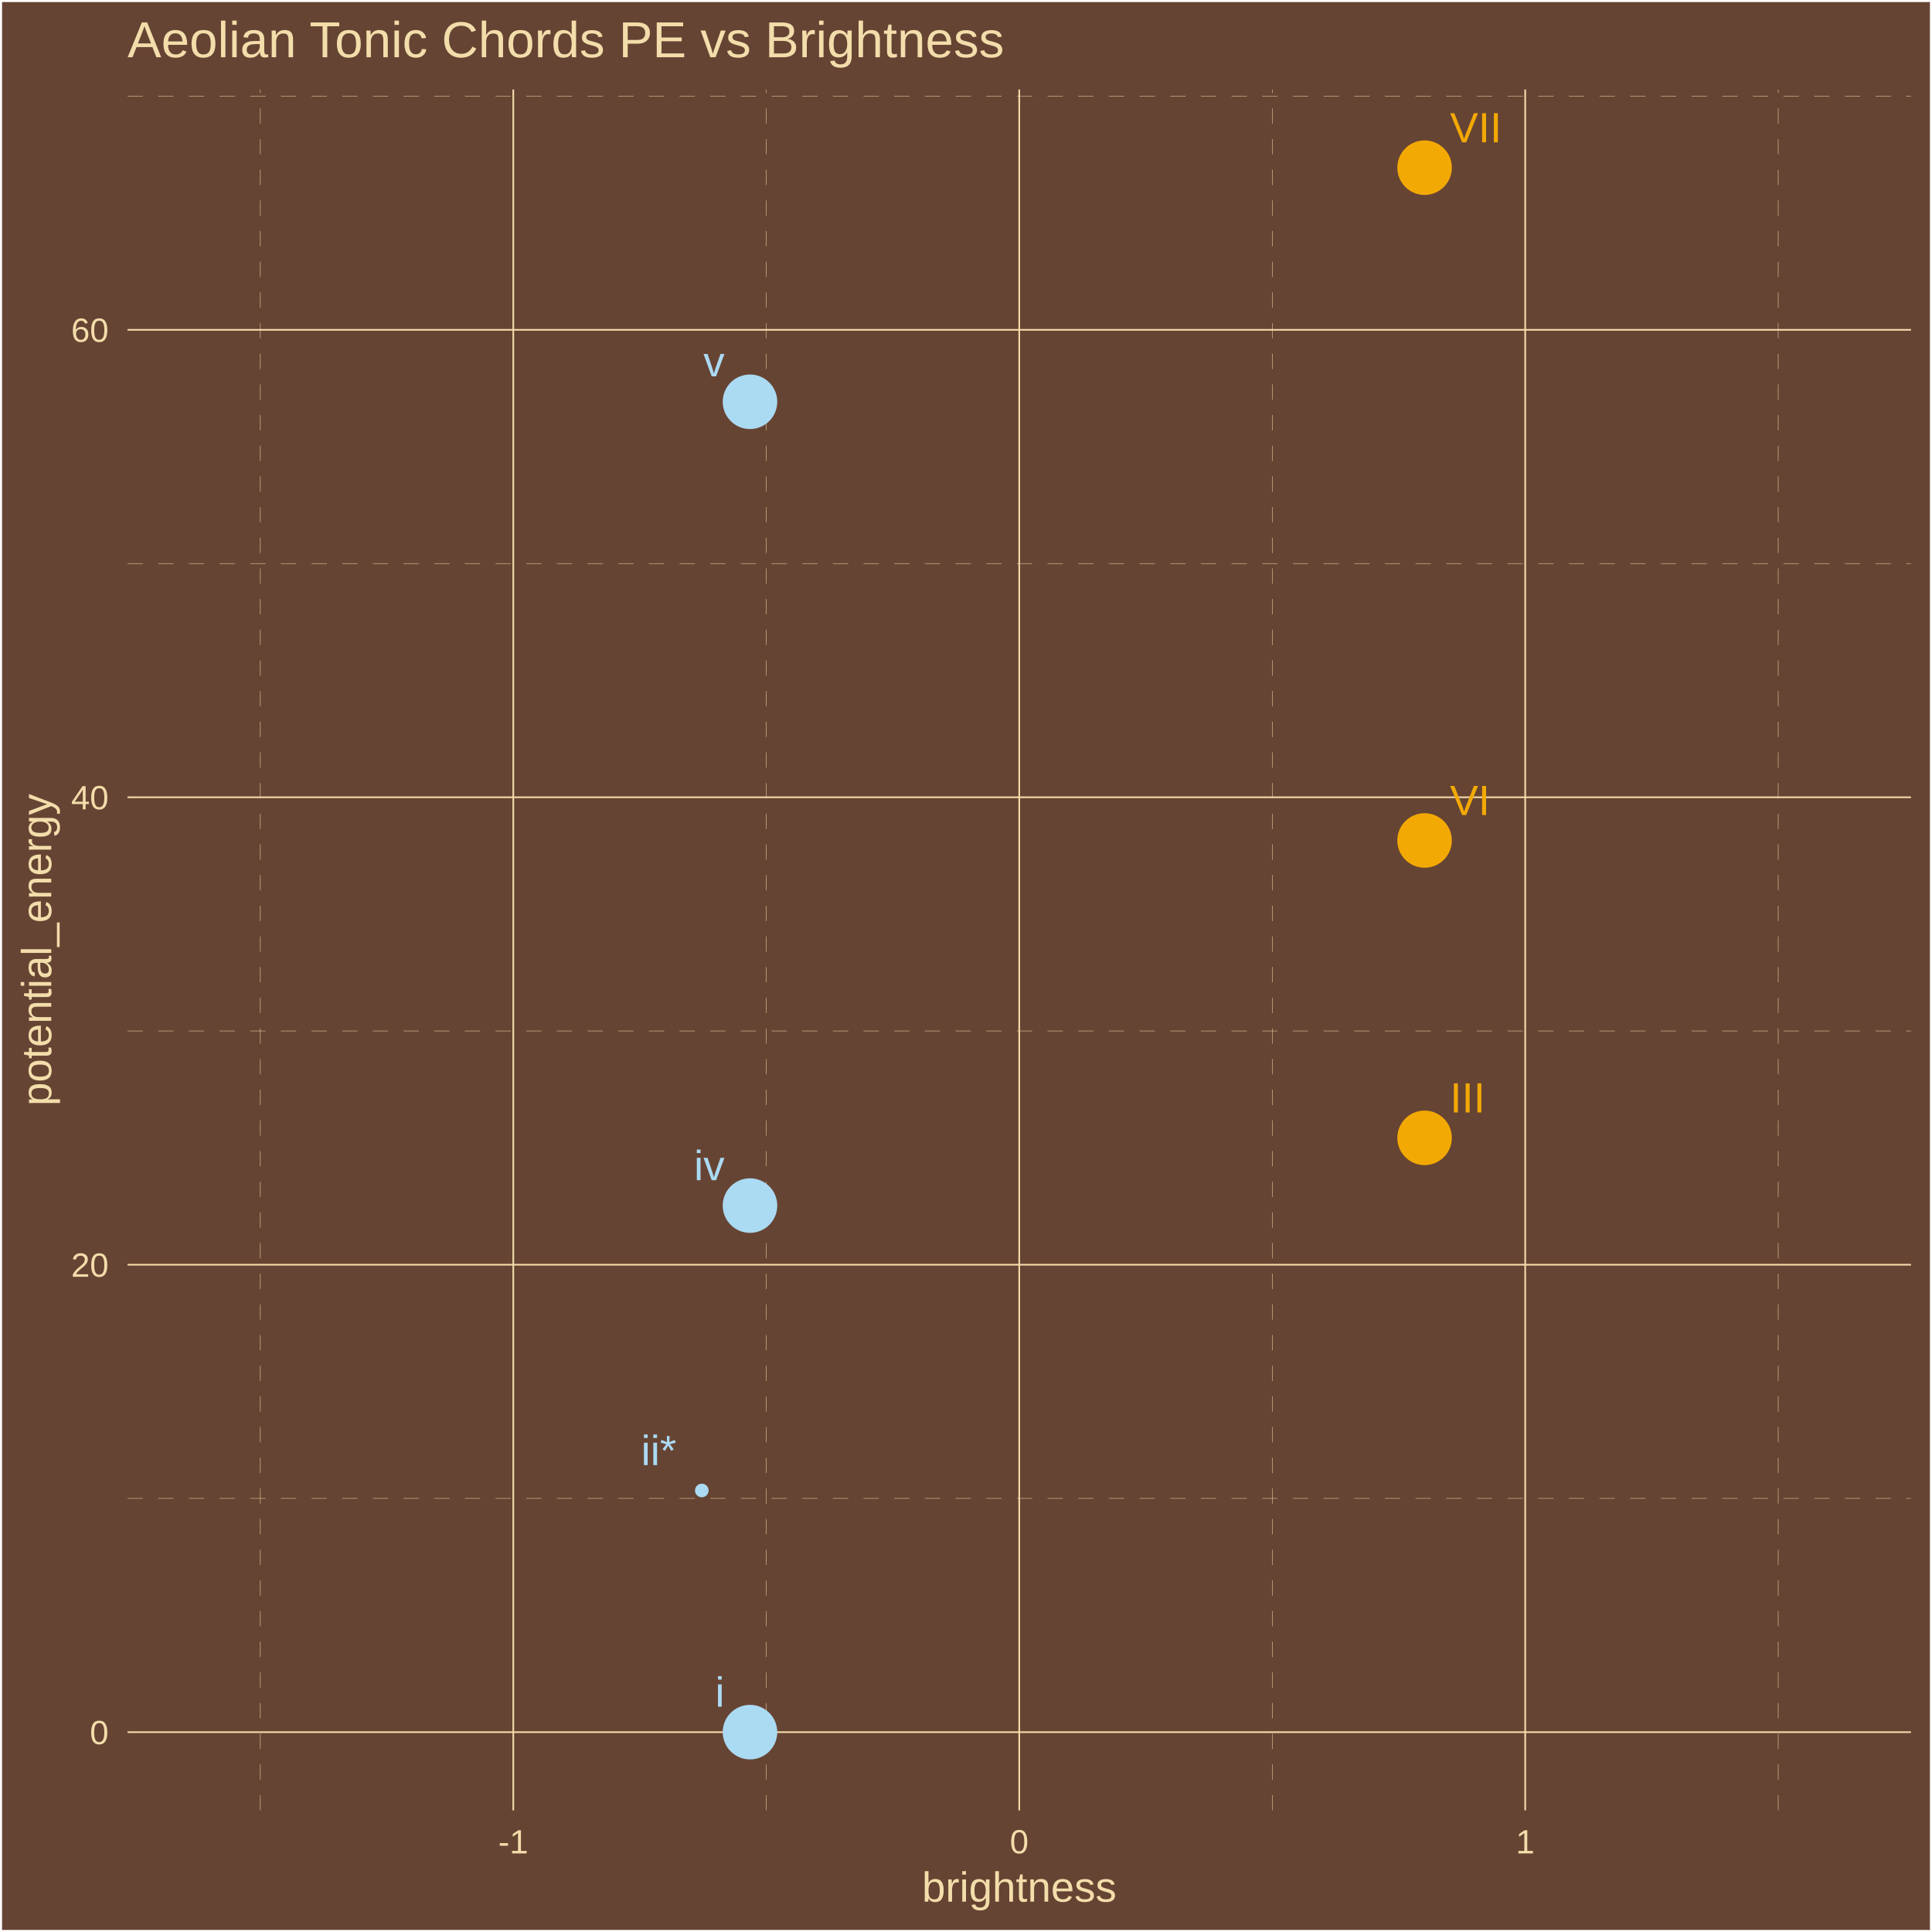
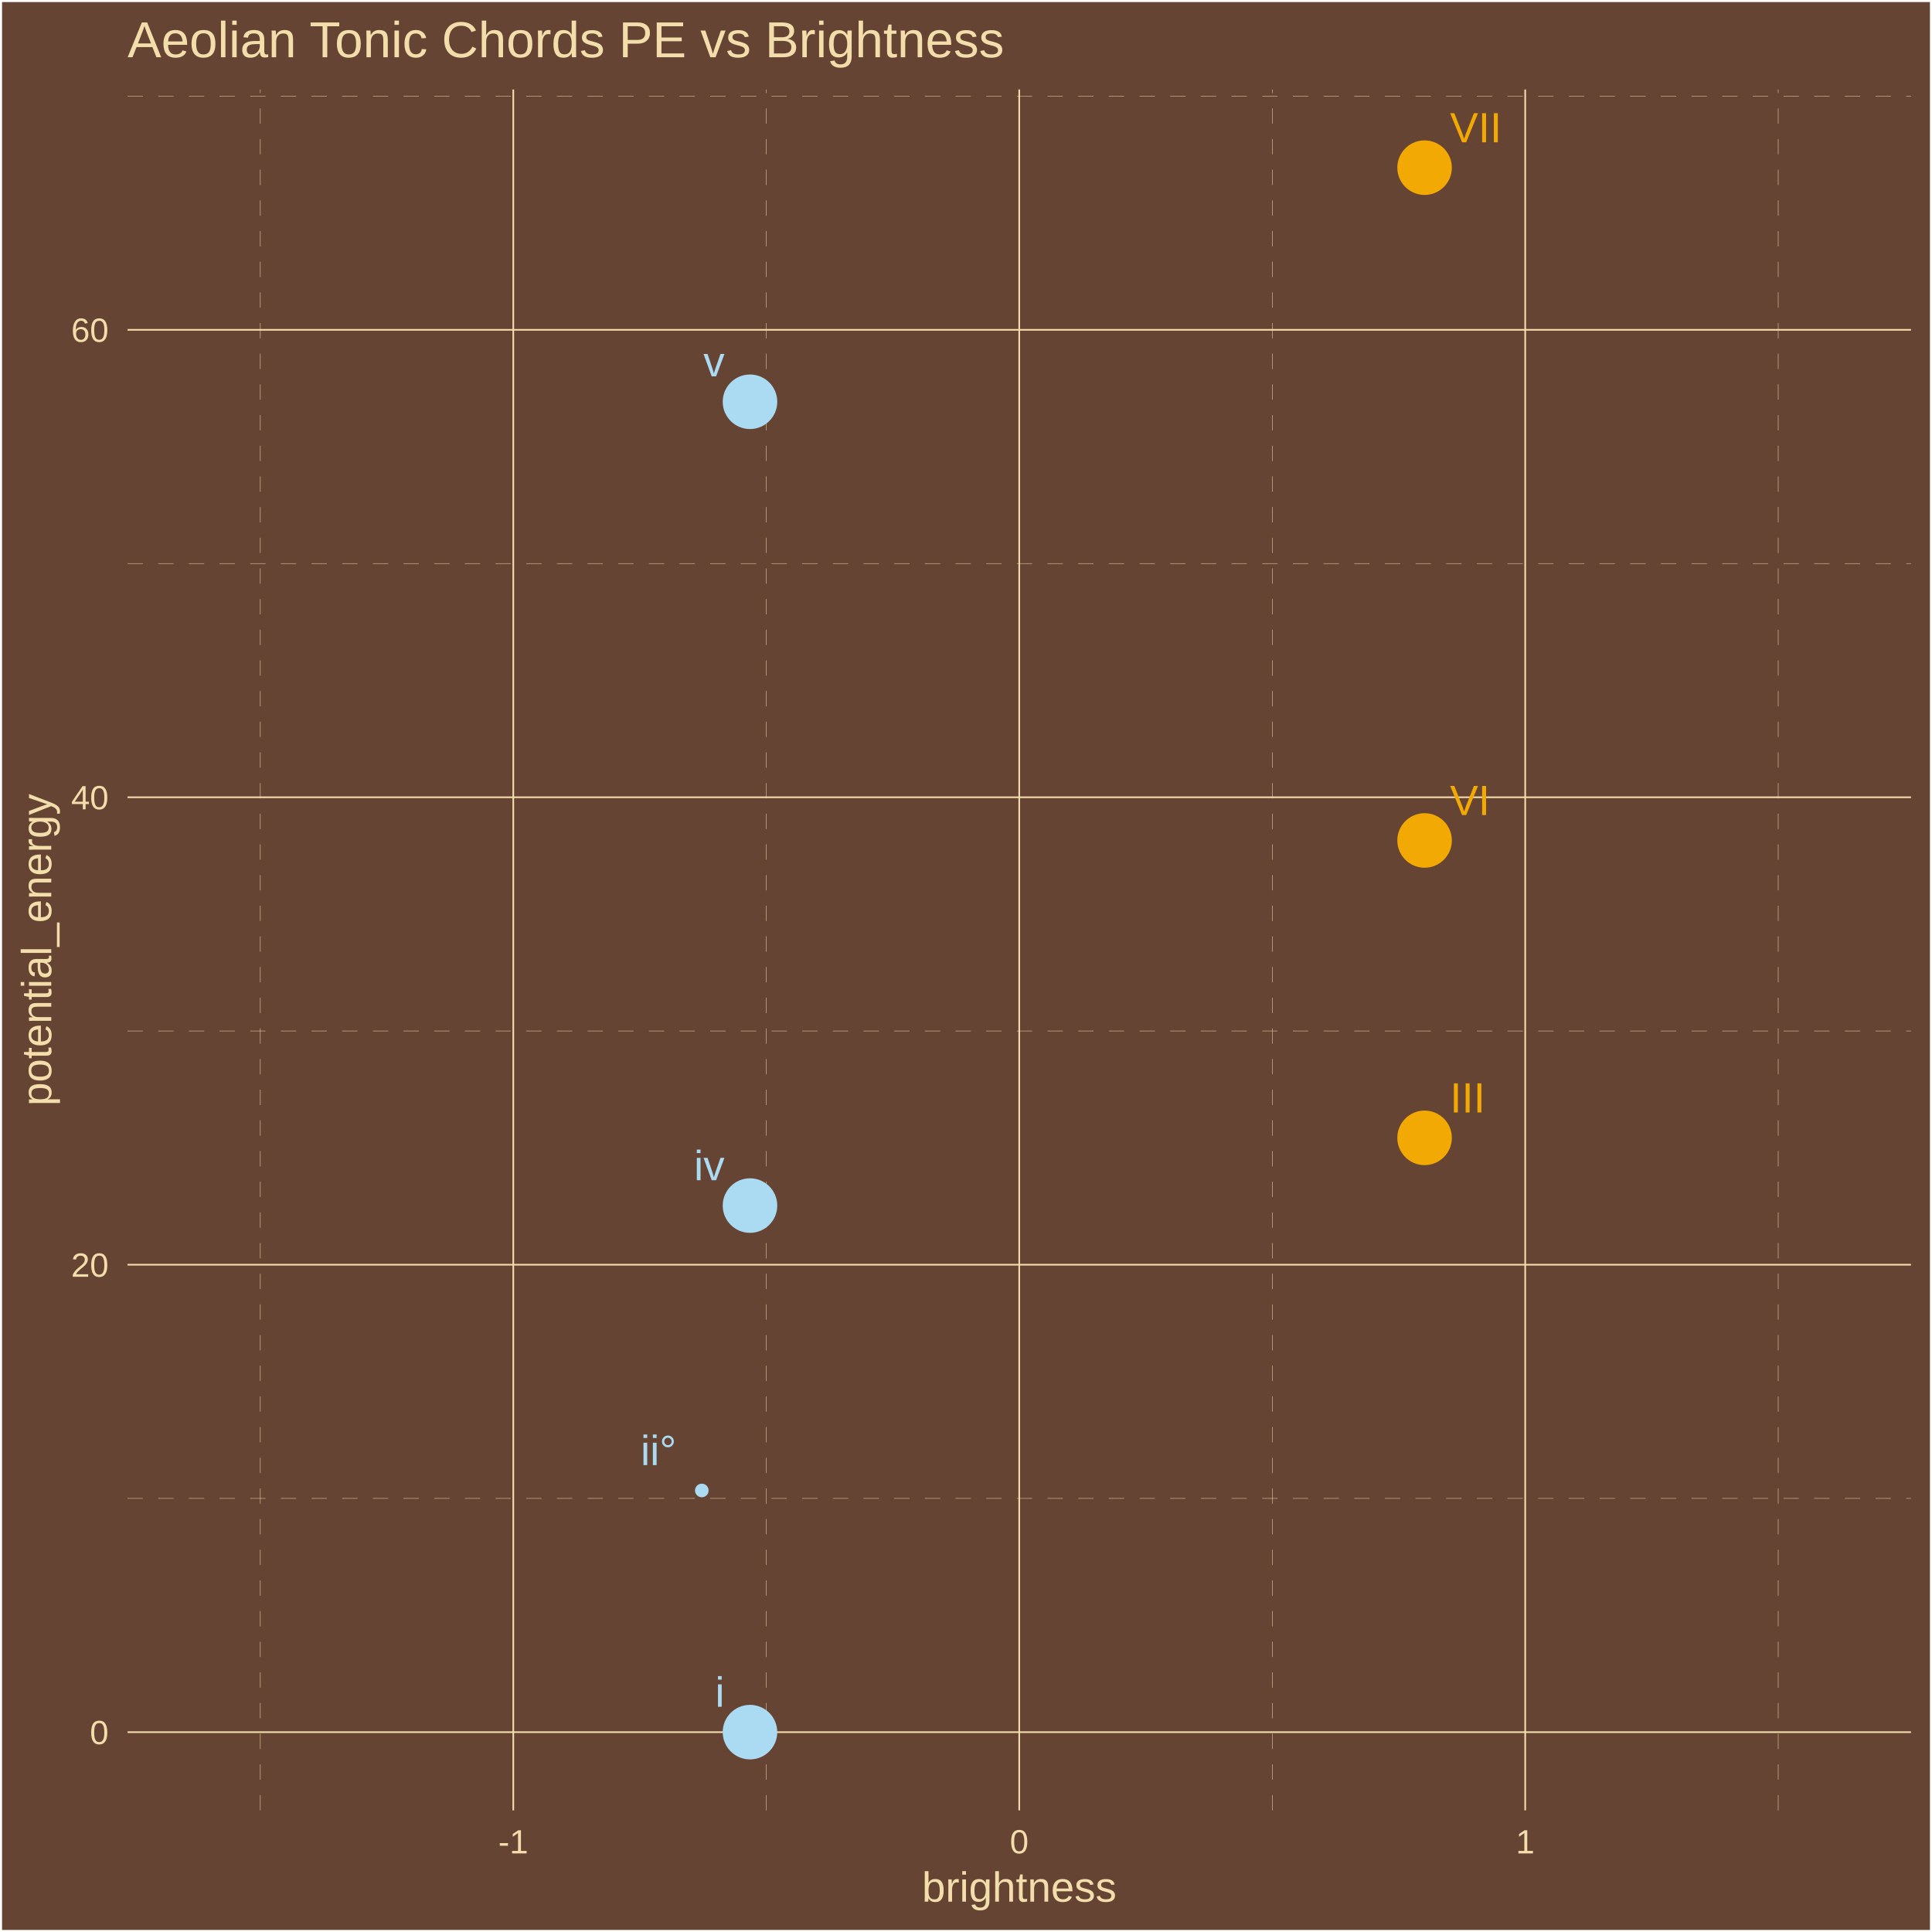
<svg xmlns="http://www.w3.org/2000/svg" class="svglite" width="504.00pt" height="504.00pt" viewBox="0 0 504.00 504.00">
  <defs>
    <style type="text/css">
    .svglite line, .svglite polyline, .svglite polygon, .svglite path, .svglite rect, .svglite circle {
      fill: none;
      stroke: #000000;
      stroke-linecap: round;
      stroke-linejoin: round;
      stroke-miterlimit: 10.00;
    }
    .svglite text {
      white-space: pre;
    }
  </style>
  </defs>
  <rect width="100%" height="100%" style="stroke: none; fill: #664433;" />
  <defs>
    <clipPath id="cpMC4wMHw1MDQuMDB8MC4wMHw1MDQuMDA=">
      <rect x="0.00" y="0.00" width="504.00" height="504.00" />
    </clipPath>
  </defs>
  <g clip-path="url(#cpMC4wMHw1MDQuMDB8MC4wMHw1MDQuMDA=)">
    <rect x="0.00" y="0" width="504.00" height="504.00" style="stroke-width: 1.07; stroke: #FFFFFF; fill: #664433;" />
  </g>
  <defs>
    <clipPath id="cpMzMuMjd8NDk4LjUyfDIzLjM0fDQ3Mi4yNw==">
      <rect x="33.27" y="23.34" width="465.25" height="448.93" />
    </clipPath>
  </defs>
  <g clip-path="url(#cpMzMuMjd8NDk4LjUyfDIzLjM0fDQ3Mi4yNw==)">
    <rect x="33.27" y="23.34" width="465.25" height="448.93" style="stroke-width: 1.07; stroke: none; fill: #664433;" />
    <polyline points="33.27,390.89 498.52,390.89 " style="stroke-width: 0.11; stroke: #F3DDAB; stroke-dasharray: 4.00,4.00; stroke-linecap: butt;" />
    <polyline points="33.27,268.95 498.52,268.95 " style="stroke-width: 0.11; stroke: #F3DDAB; stroke-dasharray: 4.00,4.00; stroke-linecap: butt;" />
    <polyline points="33.27,147.01 498.52,147.01 " style="stroke-width: 0.11; stroke: #F3DDAB; stroke-dasharray: 4.00,4.00; stroke-linecap: butt;" />
    <polyline points="33.27,25.07 498.52,25.07 " style="stroke-width: 0.11; stroke: #F3DDAB; stroke-dasharray: 4.00,4.00; stroke-linecap: butt;" />
    <polyline points="67.91,472.27 67.91,23.34 " style="stroke-width: 0.11; stroke: #F3DDAB; stroke-dasharray: 4.00,4.00; stroke-linecap: butt;" />
    <polyline points="199.90,472.27 199.90,23.34 " style="stroke-width: 0.11; stroke: #F3DDAB; stroke-dasharray: 4.00,4.00; stroke-linecap: butt;" />
    <polyline points="331.89,472.27 331.89,23.34 " style="stroke-width: 0.11; stroke: #F3DDAB; stroke-dasharray: 4.00,4.00; stroke-linecap: butt;" />
    <polyline points="463.88,472.27 463.88,23.34 " style="stroke-width: 0.11; stroke: #F3DDAB; stroke-dasharray: 4.00,4.00; stroke-linecap: butt;" />
    <polyline points="33.27,451.86 498.52,451.86 " style="stroke-width: 0.43; stroke: #F3DDAB; stroke-linecap: butt;" />
    <polyline points="33.27,329.92 498.52,329.92 " style="stroke-width: 0.43; stroke: #F3DDAB; stroke-linecap: butt;" />
    <polyline points="33.27,207.98 498.52,207.98 " style="stroke-width: 0.43; stroke: #F3DDAB; stroke-linecap: butt;" />
    <polyline points="33.27,86.04 498.52,86.04 " style="stroke-width: 0.43; stroke: #F3DDAB; stroke-linecap: butt;" />
    <polyline points="133.90,472.27 133.90,23.34 " style="stroke-width: 0.43; stroke: #F3DDAB; stroke-linecap: butt;" />
    <polyline points="265.89,472.27 265.89,23.34 " style="stroke-width: 0.43; stroke: #F3DDAB; stroke-linecap: butt;" />
    <polyline points="397.88,472.27 397.88,23.34 " style="stroke-width: 0.43; stroke: #F3DDAB; stroke-linecap: butt;" />
    <circle cx="195.65" cy="451.86" r="6.76" style="stroke-width: 0.71; stroke: #ABDAF3; fill: #ABDAF3;" />
    <circle cx="183.08" cy="388.82" r="1.42" style="stroke-width: 0.71; stroke: #ABDAF3; fill: #ABDAF3;" />
    <circle cx="371.63" cy="296.83" r="6.76" style="stroke-width: 0.71; stroke: #F3A904; fill: #F3A904;" />
    <circle cx="195.65" cy="314.50" r="6.76" style="stroke-width: 0.71; stroke: #ABDAF3; fill: #ABDAF3;" />
    <circle cx="195.65" cy="104.81" r="6.76" style="stroke-width: 0.71; stroke: #ABDAF3; fill: #ABDAF3;" />
    <circle cx="371.63" cy="219.25" r="6.76" style="stroke-width: 0.71; stroke: #F3A904; fill: #F3A904;" />
    <circle cx="371.63" cy="43.74" r="6.76" style="stroke-width: 0.71; stroke: #F3A904; fill: #F3A904;" />
    <polygon points="180.96,451.86 193.49,451.86 193.40,451.86 193.75,451.84 194.09,451.77 194.41,451.65 194.71,451.48 194.98,451.26 195.21,451.00 195.40,450.70 195.54,450.38 195.62,450.05 195.65,449.70 195.65,449.70 195.65,431.71 195.65,431.71 195.62,431.36 195.54,431.02 195.40,430.70 195.21,430.41 194.98,430.15 194.71,429.93 194.41,429.76 194.09,429.63 193.75,429.56 193.49,429.55 180.96,429.55 181.22,429.56 180.87,429.55 180.53,429.59 180.19,429.69 179.88,429.84 179.59,430.03 179.34,430.28 179.13,430.55 178.97,430.86 178.86,431.19 178.81,431.53 178.80,431.71 178.80,449.70 178.81,449.53 178.81,449.87 178.86,450.22 178.97,450.55 179.13,450.85 179.34,451.13 179.59,451.37 179.88,451.57 180.19,451.72 180.53,451.82 180.87,451.86 " style="stroke-width: nan; stroke: none;" />
    <text x="189.02" y="445.24" text-anchor="end" style="font-size: 11.04px;fill: #ABDAF3; font-family: &quot;Arial&quot;;" textLength="2.45px" lengthAdjust="spacingAndGlyphs">i</text>
-     <polygon points="161.65,388.82 180.92,388.82 180.83,388.82 181.18,388.81 181.52,388.74 181.84,388.62 182.14,388.44 182.41,388.22 182.64,387.96 182.83,387.67 182.97,387.35 183.05,387.01 183.08,386.66 183.08,386.66 183.08,368.67 183.08,368.67 183.05,368.33 182.97,367.99 182.83,367.67 182.64,367.37 182.41,367.11 182.14,366.89 181.84,366.72 181.52,366.60 181.18,366.53 180.92,366.51 161.65,366.51 161.91,366.53 161.56,366.51 161.22,366.56 160.88,366.65 160.57,366.80 160.28,367.00 160.03,367.24 159.82,367.52 159.66,367.83 159.55,368.16 159.50,368.50 159.49,368.67 159.49,386.66 159.50,386.49 159.50,386.84 159.55,387.18 159.66,387.51 159.82,387.82 160.03,388.10 160.28,388.34 160.57,388.54 160.88,388.68 161.22,388.78 161.56,388.82 " style="stroke-width: nan; stroke: none;" />
-     <text x="176.45" y="382.20" text-anchor="end" style="font-size: 11.04px;fill: #ABDAF3; font-family: &quot;Arial&quot;;" textLength="9.19px" lengthAdjust="spacingAndGlyphs">ii*</text>
+     <polygon points="161.53,388.82 180.92,388.82 180.83,388.82 181.18,388.81 181.52,388.74 181.84,388.62 182.14,388.44 182.41,388.22 182.64,387.96 182.83,387.67 182.97,387.35 183.05,387.01 183.08,386.66 183.08,386.66 183.08,368.67 183.08,368.67 183.05,368.33 182.97,367.99 182.83,367.67 182.64,367.37 182.41,367.11 182.14,366.89 181.84,366.72 181.52,366.60 181.18,366.53 180.92,366.51 161.53,366.51 161.79,366.53 161.44,366.51 161.10,366.56 160.76,366.65 160.45,366.80 160.16,367.00 159.91,367.24 159.70,367.52 159.54,367.83 159.43,368.16 159.37,368.50 159.37,368.67 159.37,386.66 159.37,386.49 159.37,386.84 159.43,387.18 159.54,387.51 159.70,387.82 159.91,388.10 160.16,388.34 160.45,388.54 160.76,388.68 161.10,388.78 161.44,388.82 " style="stroke-width: nan; stroke: none;" />
+     <text x="176.45" y="382.20" text-anchor="end" style="font-size: 11.04px;fill: #ABDAF3; font-family: &quot;Arial&quot;;" textLength="9.31px" lengthAdjust="spacingAndGlyphs">ii°</text>
    <polygon points="373.79,296.83 393.07,296.83 392.99,296.83 393.34,296.82 393.68,296.75 394.00,296.62 394.30,296.45 394.57,296.23 394.80,295.97 394.99,295.68 395.12,295.36 395.21,295.02 395.23,294.67 395.23,294.67 395.23,276.68 395.23,276.68 395.21,276.33 395.12,276.00 394.99,275.68 394.80,275.38 394.57,275.12 394.30,274.90 394.00,274.73 393.68,274.61 393.34,274.54 393.07,274.52 373.79,274.52 374.05,274.54 373.71,274.52 373.36,274.56 373.03,274.66 372.71,274.81 372.43,275.01 372.18,275.25 371.97,275.53 371.81,275.83 371.70,276.16 371.64,276.51 371.63,276.68 371.63,294.67 371.64,294.50 371.64,294.85 371.70,295.19 371.81,295.52 371.97,295.83 372.18,296.11 372.43,296.35 372.71,296.54 373.03,296.69 373.36,296.79 373.71,296.83 " style="stroke-width: nan; stroke: none;" />
    <text x="378.26" y="290.21" style="font-size: 11.04px;fill: #F3A904; font-family: &quot;Arial&quot;;" textLength="9.20px" lengthAdjust="spacingAndGlyphs">III</text>
    <polygon points="175.44,314.50 193.49,314.50 193.40,314.50 193.75,314.49 194.09,314.42 194.41,314.29 194.71,314.12 194.98,313.90 195.21,313.64 195.40,313.35 195.54,313.03 195.62,312.69 195.65,312.34 195.65,312.34 195.65,294.35 195.65,294.35 195.62,294.00 195.54,293.67 195.40,293.35 195.21,293.05 194.98,292.79 194.71,292.57 194.41,292.40 194.09,292.27 193.75,292.21 193.49,292.19 175.44,292.19 175.70,292.21 175.36,292.19 175.01,292.23 174.68,292.33 174.36,292.48 174.08,292.68 173.83,292.92 173.62,293.20 173.46,293.50 173.35,293.83 173.29,294.18 173.28,294.35 173.28,312.34 173.29,312.17 173.29,312.52 173.35,312.86 173.46,313.19 173.62,313.50 173.83,313.77 174.08,314.02 174.36,314.21 174.68,314.36 175.01,314.46 175.36,314.50 " style="stroke-width: nan; stroke: none;" />
    <text x="189.02" y="307.88" text-anchor="end" style="font-size: 11.04px;fill: #ABDAF3; font-family: &quot;Arial&quot;;" textLength="7.96px" lengthAdjust="spacingAndGlyphs">iv</text>
    <polygon points="177.89,104.81 193.49,104.81 193.40,104.81 193.75,104.79 194.09,104.72 194.41,104.60 194.71,104.42 194.98,104.20 195.21,103.94 195.40,103.65 195.54,103.33 195.62,102.99 195.65,102.65 195.65,102.65 195.65,84.65 195.65,84.65 195.62,84.31 195.54,83.97 195.40,83.65 195.21,83.36 194.98,83.10 194.71,82.88 194.41,82.70 194.09,82.58 193.75,82.51 193.49,82.49 177.89,82.49 178.15,82.51 177.81,82.50 177.46,82.54 177.13,82.63 176.81,82.78 176.53,82.98 176.28,83.22 176.07,83.50 175.91,83.81 175.80,84.14 175.74,84.48 175.73,84.65 175.73,102.65 175.74,102.47 175.74,102.82 175.80,103.16 175.91,103.49 176.07,103.80 176.28,104.08 176.53,104.32 176.81,104.52 177.13,104.67 177.46,104.76 177.81,104.81 " style="stroke-width: nan; stroke: none;" />
    <text x="189.02" y="98.18" text-anchor="end" style="font-size: 11.04px;fill: #ABDAF3; font-family: &quot;Arial&quot;;" textLength="5.52px" lengthAdjust="spacingAndGlyphs">v</text>
    <polygon points="373.79,219.25 394.30,219.25 394.21,219.24 394.56,219.23 394.90,219.16 395.22,219.04 395.53,218.86 395.80,218.64 396.03,218.38 396.21,218.09 396.35,217.77 396.43,217.43 396.46,217.09 396.46,217.09 396.46,199.09 396.46,199.09 396.43,198.75 396.35,198.41 396.21,198.09 396.03,197.80 395.80,197.54 395.53,197.32 395.22,197.14 394.90,197.02 394.56,196.95 394.30,196.93 373.79,196.93 374.05,196.95 373.71,196.93 373.36,196.98 373.03,197.07 372.71,197.22 372.43,197.42 372.18,197.66 371.97,197.94 371.81,198.25 371.70,198.58 371.64,198.92 371.63,199.09 371.63,217.09 371.64,216.91 371.64,217.26 371.70,217.60 371.81,217.93 371.97,218.24 372.18,218.52 372.43,218.76 372.71,218.96 373.03,219.11 373.36,219.20 373.71,219.24 " style="stroke-width: nan; stroke: none;" />
    <text x="378.26" y="212.62" style="font-size: 11.04px;fill: #F3A904; font-family: &quot;Arial&quot;;" textLength="10.43px" lengthAdjust="spacingAndGlyphs">VI</text>
    <polygon points="373.79,43.74 397.37,43.74 397.28,43.74 397.63,43.73 397.97,43.66 398.29,43.53 398.59,43.36 398.86,43.14 399.09,42.88 399.28,42.59 399.41,42.27 399.50,41.93 399.53,41.58 399.53,41.58 399.53,23.59 399.53,23.59 399.50,23.24 399.41,22.90 399.28,22.59 399.09,22.29 398.86,22.03 398.59,21.81 398.29,21.64 397.97,21.51 397.63,21.44 397.37,21.43 373.79,21.43 374.05,21.44 373.71,21.43 373.36,21.47 373.03,21.57 372.71,21.72 372.43,21.92 372.18,22.16 371.97,22.43 371.81,22.74 371.70,23.07 371.64,23.42 371.63,23.59 371.63,41.58 371.64,41.41 371.64,41.76 371.70,42.10 371.81,42.43 371.97,42.74 372.18,43.01 372.43,43.25 372.71,43.45 373.03,43.60 373.36,43.70 373.71,43.74 " style="stroke-width: nan; stroke: none;" />
    <text x="378.26" y="37.12" style="font-size: 11.04px;fill: #F3A904; font-family: &quot;Arial&quot;;" textLength="13.49px" lengthAdjust="spacingAndGlyphs">VII</text>
  </g>
  <g clip-path="url(#cpMC4wMHw1MDQuMDB8MC4wMHw1MDQuMDA=)">
    <text x="28.34" y="455.01" text-anchor="end" style="font-size: 8.80px;fill: #F3DDAB; font-family: &quot;Arial&quot;;" textLength="4.90px" lengthAdjust="spacingAndGlyphs">0</text>
    <text x="28.34" y="333.07" text-anchor="end" style="font-size: 8.80px;fill: #F3DDAB; font-family: &quot;Arial&quot;;" textLength="9.79px" lengthAdjust="spacingAndGlyphs">20</text>
    <text x="28.34" y="211.13" text-anchor="end" style="font-size: 8.80px;fill: #F3DDAB; font-family: &quot;Arial&quot;;" textLength="9.79px" lengthAdjust="spacingAndGlyphs">40</text>
    <text x="28.34" y="89.19" text-anchor="end" style="font-size: 8.80px;fill: #F3DDAB; font-family: &quot;Arial&quot;;" textLength="9.79px" lengthAdjust="spacingAndGlyphs">60</text>
    <text x="133.90" y="483.50" text-anchor="middle" style="font-size: 8.80px;fill: #F3DDAB; font-family: &quot;Arial&quot;;" textLength="7.83px" lengthAdjust="spacingAndGlyphs">-1</text>
    <text x="265.89" y="483.50" text-anchor="middle" style="font-size: 8.80px;fill: #F3DDAB; font-family: &quot;Arial&quot;;" textLength="4.90px" lengthAdjust="spacingAndGlyphs">0</text>
    <text x="397.88" y="483.50" text-anchor="middle" style="font-size: 8.80px;fill: #F3DDAB; font-family: &quot;Arial&quot;;" textLength="4.90px" lengthAdjust="spacingAndGlyphs">1</text>
    <text x="265.89" y="496.09" text-anchor="middle" style="font-size: 11.00px;fill: #F3DDAB; font-family: &quot;Arial&quot;;" textLength="50.76px" lengthAdjust="spacingAndGlyphs">brightness</text>
    <text transform="translate(13.37,247.80) rotate(-90)" text-anchor="middle" style="font-size: 11.00px;fill: #F3DDAB; font-family: &quot;Arial&quot;;" textLength="81.35px" lengthAdjust="spacingAndGlyphs">potential_energy</text>
    <text x="33.27" y="14.94" style="font-size: 13.20px;fill: #F3DDAB; font-family: &quot;Arial&quot;;" textLength="230.22px" lengthAdjust="spacingAndGlyphs">Aeolian Tonic Chords PE vs Brightness</text>
  </g>
</svg>
